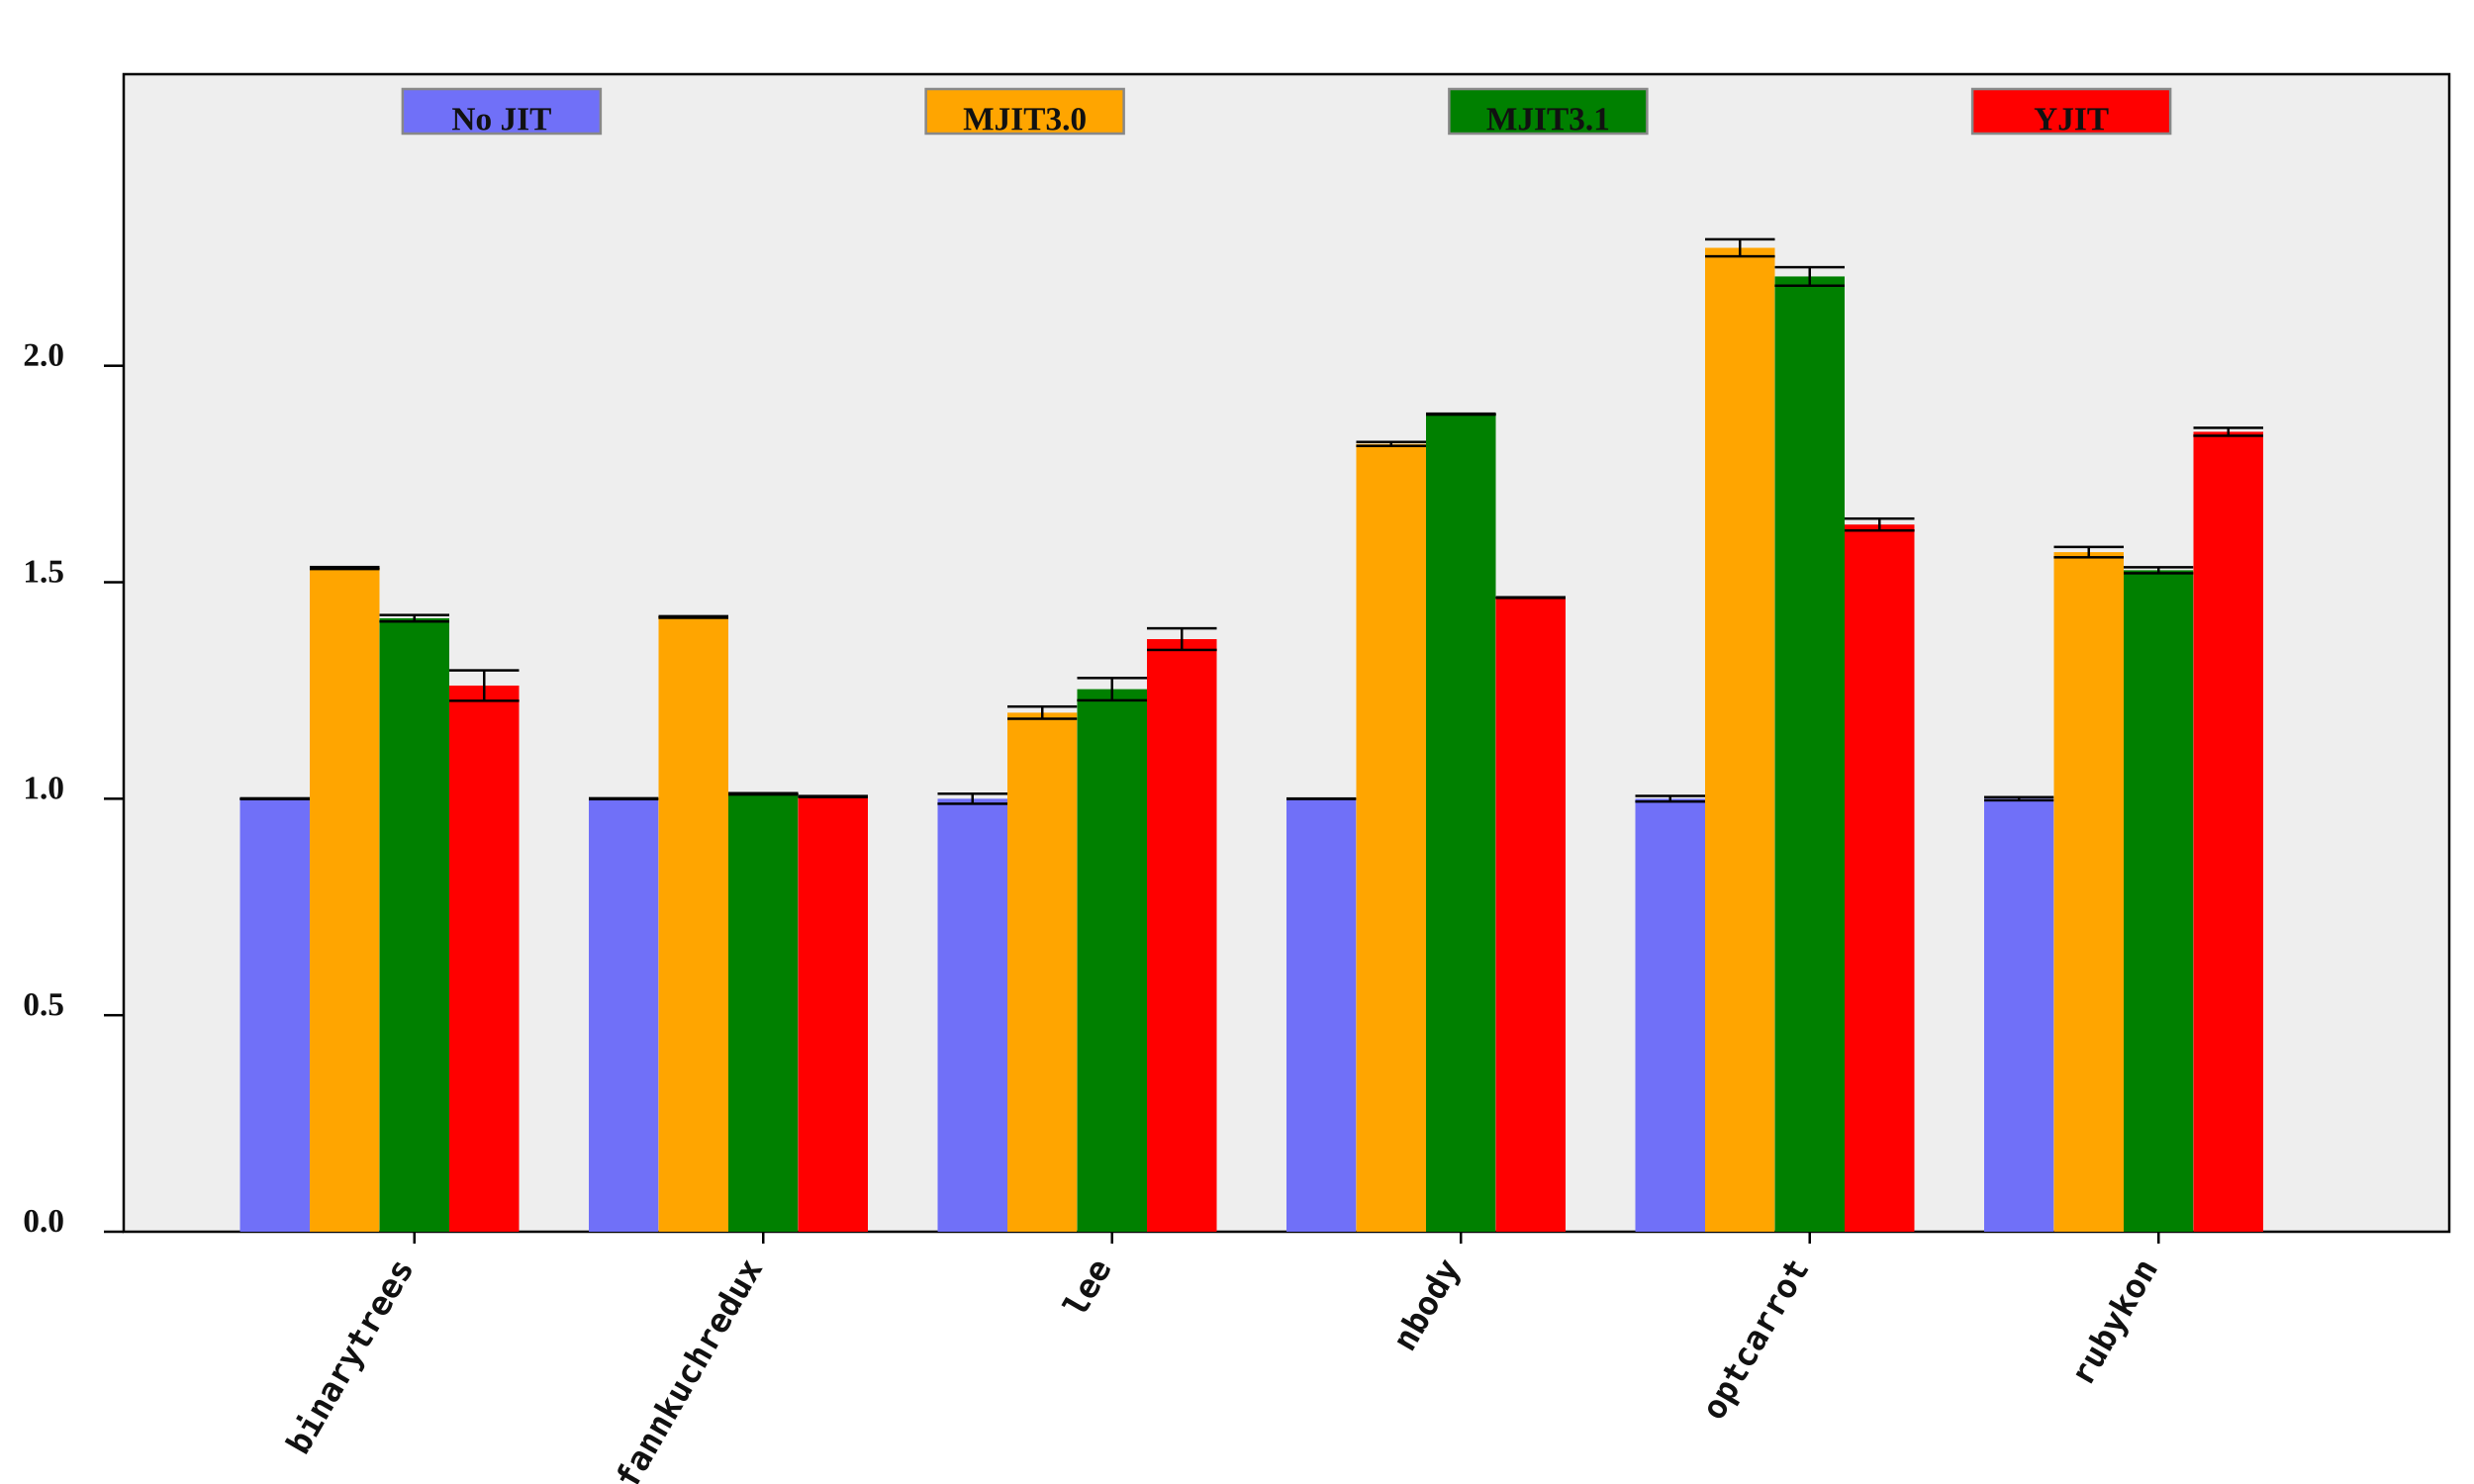
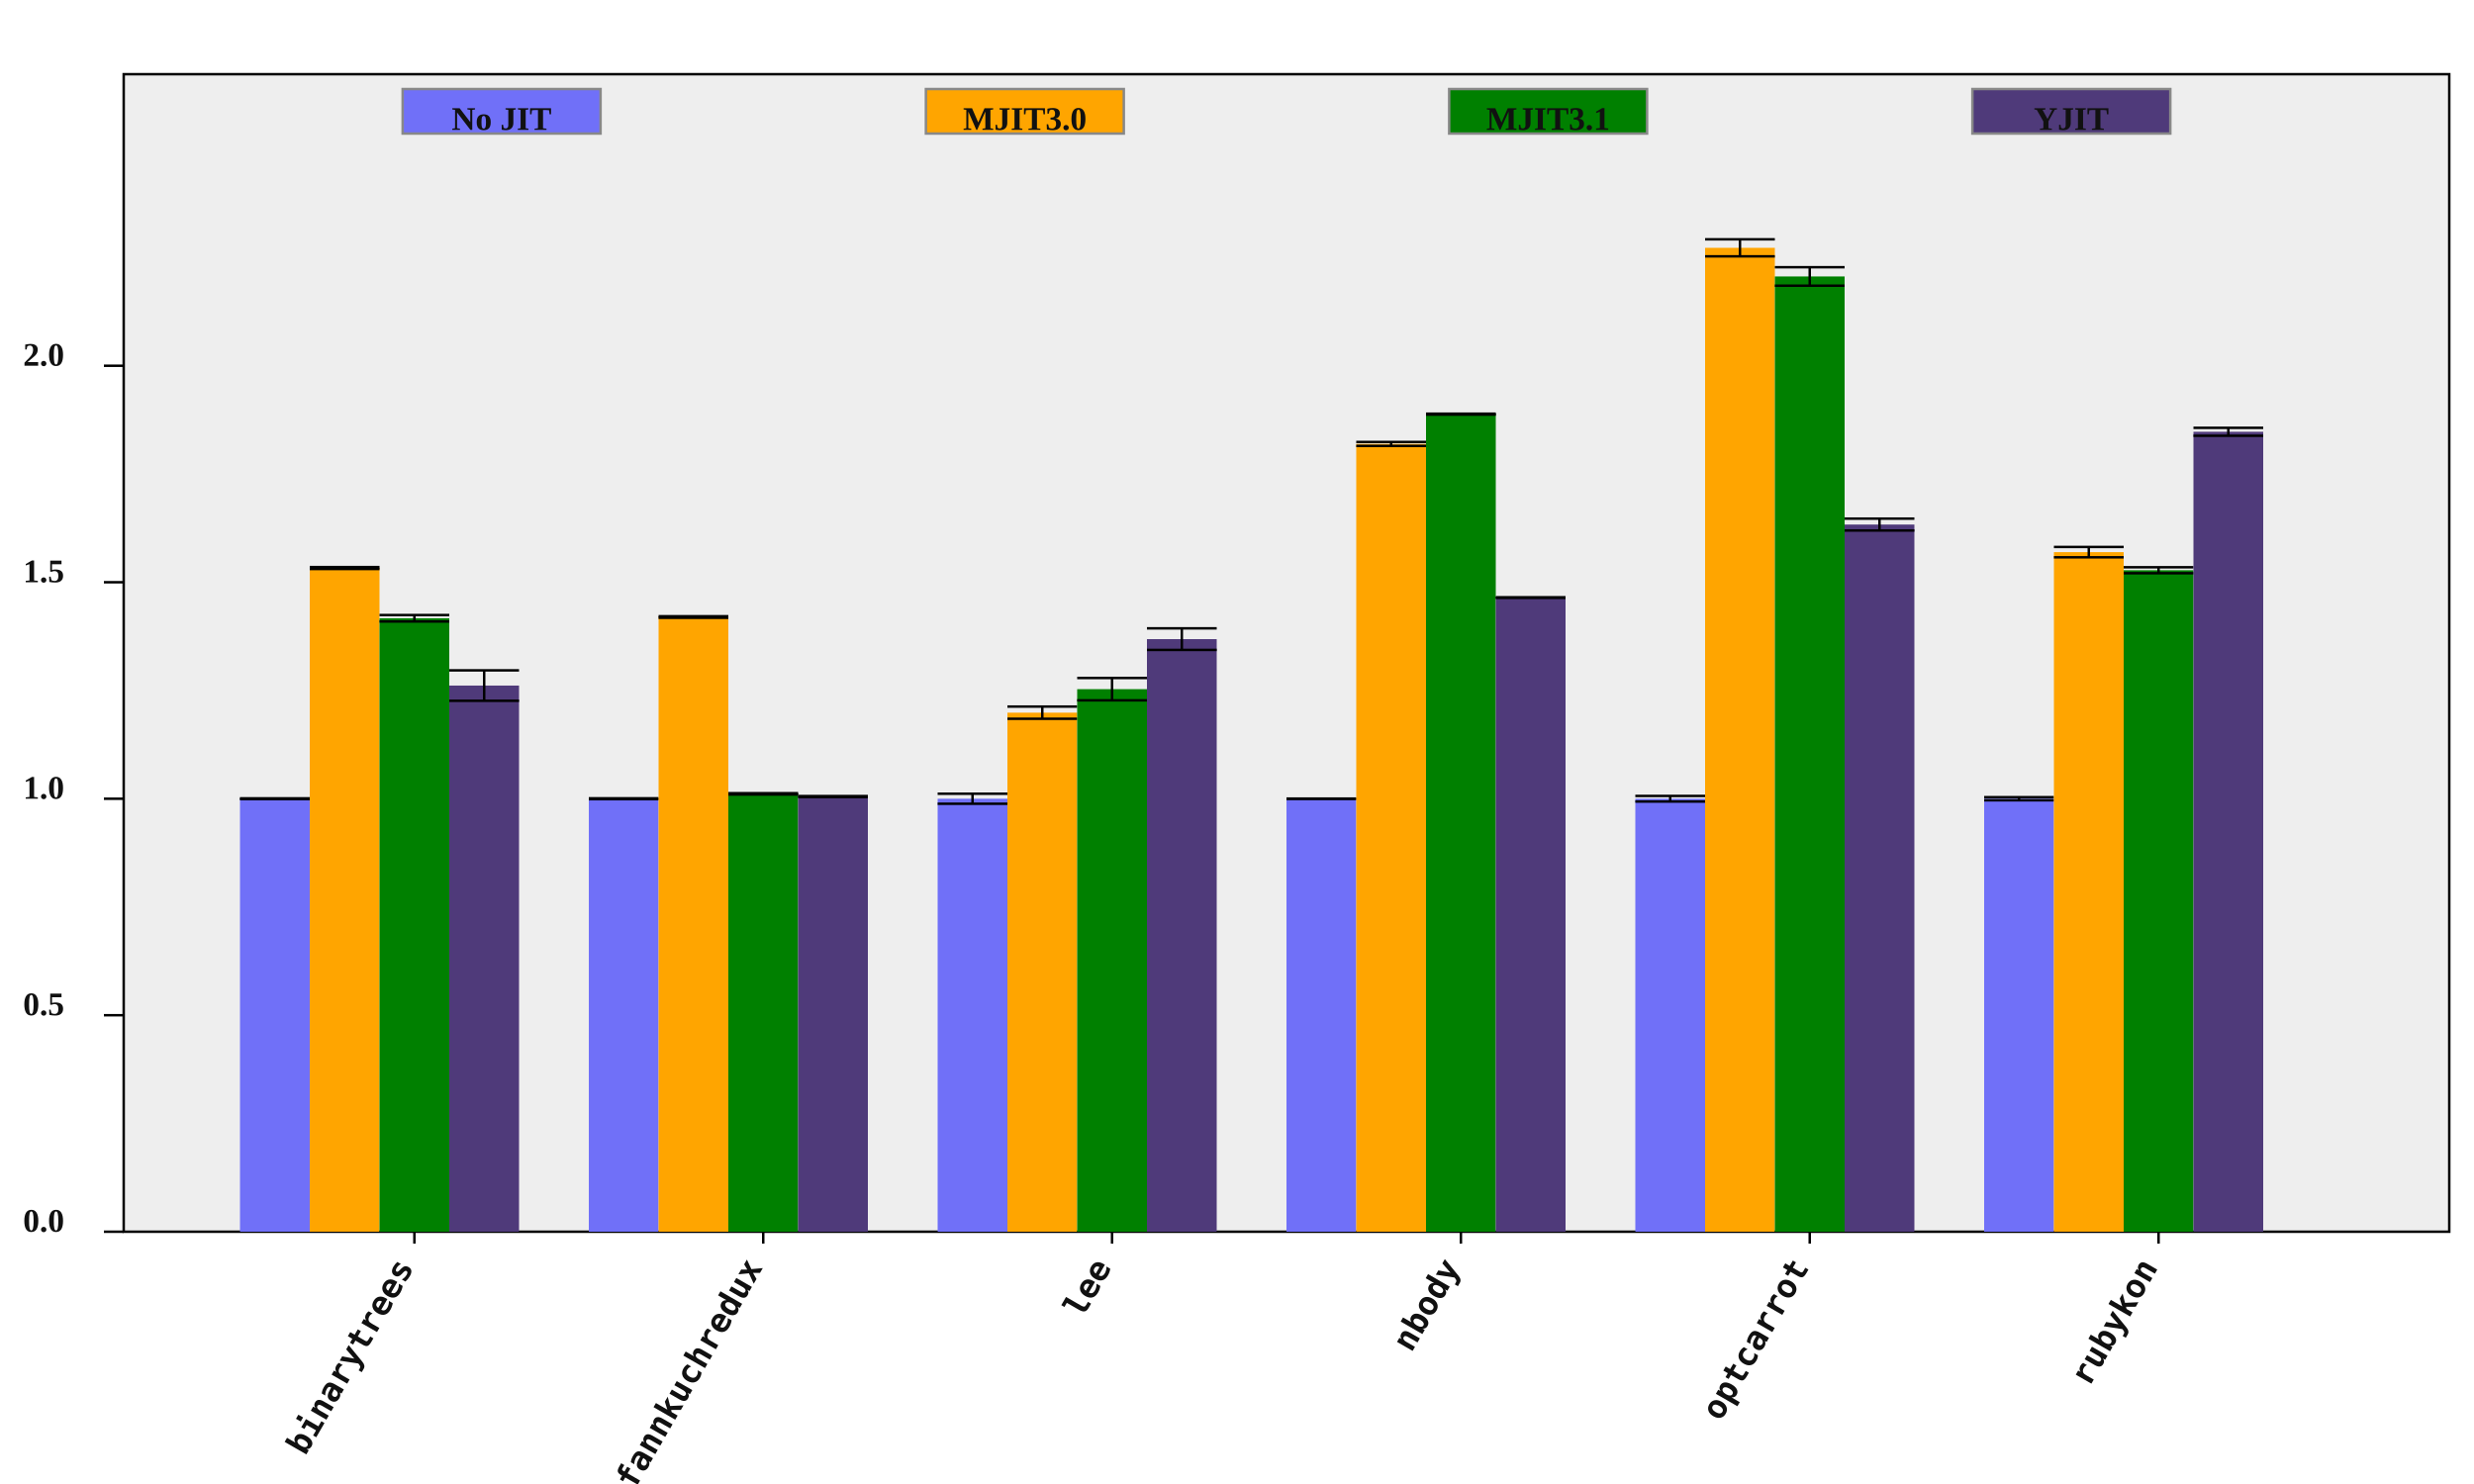
<svg xmlns="http://www.w3.org/2000/svg" viewBox="0 0 1000 600" width="100%" height="100%">
  <rect x="50.0" y="30.0" width="940.0" height="468" stroke="#000" fill="#EEE" />
  <line x1="42.0" y1="498" x2="50.0" y2="498" stroke="#000" />
  <text x="26" y="498" text-anchor="end" font-weight="bold" font-size="small" fill="#111">
0.0
</text>
  <line x1="42.0" y1="410.469" x2="50.0" y2="410.469" stroke="#000" />
  <text x="26" y="410.469" text-anchor="end" font-weight="bold" font-size="small" fill="#111">
0.5
</text>
  <line x1="42.0" y1="322.938" x2="50.0" y2="322.938" stroke="#000" />
  <text x="26" y="322.938" text-anchor="end" font-weight="bold" font-size="small" fill="#111">
1.0
</text>
  <line x1="42.0" y1="235.408" x2="50.0" y2="235.408" stroke="#000" />
  <text x="26" y="235.408" text-anchor="end" font-weight="bold" font-size="small" fill="#111">
1.5
</text>
  <line x1="42.0" y1="147.877" x2="50.0" y2="147.877" stroke="#000" />
  <text x="26" y="147.877" text-anchor="end" font-weight="bold" font-size="small" fill="#111">
2.0
</text>
  <rect x="162.75" y="36" width="80.0" height="18.0" fill="#7070f8" stroke="#888" />
  <text x="202.75" y="52.5" font-size="small" text-anchor="middle" font-weight="bold" fill="#111">
No JIT
</text>
  <rect x="374.25" y="36" width="80.0" height="18.0" fill="orange" stroke="#888" />
  <text x="414.25" y="52.5" font-size="small" text-anchor="middle" font-weight="bold" fill="#111">
MJIT3.0
</text>
  <rect x="585.75" y="36" width="80.0" height="18.0" fill="green" stroke="#888" />
  <text x="625.75" y="52.5" font-size="small" text-anchor="middle" font-weight="bold" fill="#111">
MJIT3.1
</text>
-   <rect x="797.25" y="36" width="80.0" height="18.0" fill="red" stroke="#888" />
+   <rect x="797.25" y="36" width="80.0" height="18.0" fill="#4F3A7A" stroke="#888" />
  <text x="837.25" y="52.5" font-size="small" text-anchor="middle" font-weight="bold" fill="#111">
YJIT
</text>
  <rect x="97.0" y="322.938" width="28.2" height="175.062" fill="#7070f8" data-tooltip="1.00x No-JIT time (No JIT)" />
  <line x1="97.0" y1="322.777" x2="125.2" y2="322.777" stroke="#000" />
  <line x1="97.0" y1="323.099" x2="125.2" y2="323.099" stroke="#000" />
  <line x1="111.1" y1="322.777" x2="111.1" y2="323.099" stroke="#000" />
  <rect x="125.2" y="229.662" width="28.2" height="268.338" fill="orange" data-tooltip="1.53x No-JIT time (MJIT3.0)" />
  <line x1="125.2" y1="229.272" x2="153.4" y2="229.272" stroke="#000" />
  <line x1="125.2" y1="230.051" x2="153.4" y2="230.051" stroke="#000" />
  <line x1="139.3" y1="229.272" x2="139.3" y2="230.051" stroke="#000" />
  <rect x="153.4" y="249.972" width="28.2" height="248.028" fill="green" data-tooltip="1.42x No-JIT time (MJIT3.1)" />
  <line x1="153.4" y1="248.669" x2="181.6" y2="248.669" stroke="#000" />
  <line x1="153.4" y1="251.275" x2="181.6" y2="251.275" stroke="#000" />
  <line x1="167.5" y1="248.669" x2="167.5" y2="251.275" stroke="#000" />
-   <rect x="181.6" y="277.185" width="28.2" height="220.815" fill="red" data-tooltip="1.26x No-JIT time (YJIT)" />
+   <rect x="181.6" y="277.185" width="28.2" height="220.815" fill="#4F3A7A" data-tooltip="1.26x No-JIT time (YJIT)" />
  <line x1="181.6" y1="271.035" x2="209.8" y2="271.035" stroke="#000" />
  <line x1="181.6" y1="283.336" x2="209.8" y2="283.336" stroke="#000" />
  <line x1="195.7" y1="271.035" x2="195.7" y2="283.336" stroke="#000" />
  <line x1="167.5" y1="498.0" x2="167.5" y2="502.8" stroke="#000" />
  <text x="167.5" y="512.4" fill="#111" font-size="small" font-family="monospace" font-weight="bold" text-anchor="end" transform="rotate(-60, 167.5, 512.4)">
binarytrees
</text>
  <rect x="238.0" y="322.938" width="28.2" height="175.062" fill="#7070f8" data-tooltip="1.00x No-JIT time (No JIT)" />
  <line x1="238.0" y1="322.761" x2="266.2" y2="322.761" stroke="#000" />
  <line x1="238.0" y1="323.115" x2="266.2" y2="323.115" stroke="#000" />
  <line x1="252.1" y1="322.761" x2="252.1" y2="323.115" stroke="#000" />
  <rect x="266.2" y="249.47" width="28.2" height="248.53" fill="orange" data-tooltip="1.42x No-JIT time (MJIT3.0)" />
  <line x1="266.2" y1="249.152" x2="294.4" y2="249.152" stroke="#000" />
  <line x1="266.2" y1="249.787" x2="294.4" y2="249.787" stroke="#000" />
  <line x1="280.3" y1="249.152" x2="280.3" y2="249.787" stroke="#000" />
  <rect x="294.4" y="320.964" width="28.2" height="177.036" fill="green" data-tooltip="1.01x No-JIT time (MJIT3.1)" />
  <line x1="294.4" y1="320.696" x2="322.6" y2="320.696" stroke="#000" />
  <line x1="294.4" y1="321.232" x2="322.6" y2="321.232" stroke="#000" />
  <line x1="308.5" y1="320.696" x2="308.5" y2="321.232" stroke="#000" />
-   <rect x="322.6" y="322.056" width="28.2" height="175.944" fill="red" data-tooltip="1.01x No-JIT time (YJIT)" />
+   <rect x="322.6" y="322.056" width="28.2" height="175.944" fill="#4F3A7A" data-tooltip="1.01x No-JIT time (YJIT)" />
  <line x1="322.6" y1="321.857" x2="350.8" y2="321.857" stroke="#000" />
  <line x1="322.6" y1="322.255" x2="350.8" y2="322.255" stroke="#000" />
  <line x1="336.7" y1="321.857" x2="336.7" y2="322.255" stroke="#000" />
  <line x1="308.5" y1="498.0" x2="308.5" y2="502.8" stroke="#000" />
  <text x="308.5" y="512.4" fill="#111" font-size="small" font-family="monospace" font-weight="bold" text-anchor="end" transform="rotate(-60, 308.5, 512.4)">
fannkuchredux
</text>
  <rect x="379.0" y="322.938" width="28.2" height="175.062" fill="#7070f8" data-tooltip="1.00x No-JIT time (No JIT)" />
  <line x1="379.0" y1="320.911" x2="407.2" y2="320.911" stroke="#000" />
  <line x1="379.0" y1="324.966" x2="407.2" y2="324.966" stroke="#000" />
  <line x1="393.1" y1="320.911" x2="393.1" y2="324.966" stroke="#000" />
  <rect x="407.2" y="288.144" width="28.2" height="209.856" fill="orange" data-tooltip="1.20x No-JIT time (MJIT3.0)" />
  <line x1="407.2" y1="285.681" x2="435.4" y2="285.681" stroke="#000" />
  <line x1="407.2" y1="290.606" x2="435.4" y2="290.606" stroke="#000" />
  <line x1="421.3" y1="285.681" x2="421.3" y2="290.606" stroke="#000" />
  <rect x="435.4" y="278.639" width="28.2" height="219.361" fill="green" data-tooltip="1.25x No-JIT time (MJIT3.1)" />
  <line x1="435.4" y1="274.121" x2="463.6" y2="274.121" stroke="#000" />
  <line x1="435.4" y1="283.156" x2="463.6" y2="283.156" stroke="#000" />
  <line x1="449.5" y1="274.121" x2="449.5" y2="283.156" stroke="#000" />
-   <rect x="463.6" y="258.408" width="28.2" height="239.592" fill="red" data-tooltip="1.37x No-JIT time (YJIT)" />
+   <rect x="463.6" y="258.408" width="28.2" height="239.592" fill="#4F3A7A" data-tooltip="1.37x No-JIT time (YJIT)" />
  <line x1="463.6" y1="254.043" x2="491.8" y2="254.043" stroke="#000" />
  <line x1="463.6" y1="262.773" x2="491.8" y2="262.773" stroke="#000" />
  <line x1="477.7" y1="254.043" x2="477.7" y2="262.773" stroke="#000" />
  <line x1="449.5" y1="498.0" x2="449.5" y2="502.8" stroke="#000" />
  <text x="449.5" y="512.4" fill="#111" font-size="small" font-family="monospace" font-weight="bold" text-anchor="end" transform="rotate(-60, 449.5, 512.4)">
lee
</text>
  <rect x="520" y="322.938" width="28.2" height="175.062" fill="#7070f8" data-tooltip="1.00x No-JIT time (No JIT)" />
  <line x1="520" y1="322.872" x2="548.2" y2="322.872" stroke="#000" />
  <line x1="520" y1="323.004" x2="548.2" y2="323.004" stroke="#000" />
  <line x1="534.1" y1="322.872" x2="534.1" y2="323.004" stroke="#000" />
  <rect x="548.2" y="179.492" width="28.2" height="318.508" fill="orange" data-tooltip="1.82x No-JIT time (MJIT3.0)" />
  <line x1="548.2" y1="178.697" x2="576.4" y2="178.697" stroke="#000" />
  <line x1="548.2" y1="180.287" x2="576.4" y2="180.287" stroke="#000" />
  <line x1="562.3" y1="178.697" x2="562.3" y2="180.287" stroke="#000" />
  <rect x="576.4" y="167.443" width="28.2" height="330.557" fill="green" data-tooltip="1.89x No-JIT time (MJIT3.1)" />
  <line x1="576.4" y1="167.254" x2="604.6" y2="167.254" stroke="#000" />
  <line x1="576.4" y1="167.632" x2="604.6" y2="167.632" stroke="#000" />
  <line x1="590.5" y1="167.254" x2="590.5" y2="167.632" stroke="#000" />
-   <rect x="604.6" y="241.607" width="28.2" height="256.393" fill="red" data-tooltip="1.46x No-JIT time (YJIT)" />
+   <rect x="604.6" y="241.607" width="28.2" height="256.393" fill="#4F3A7A" data-tooltip="1.46x No-JIT time (YJIT)" />
  <line x1="604.6" y1="241.486" x2="632.8" y2="241.486" stroke="#000" />
  <line x1="604.6" y1="241.727" x2="632.8" y2="241.727" stroke="#000" />
  <line x1="618.7" y1="241.486" x2="618.7" y2="241.727" stroke="#000" />
  <line x1="590.5" y1="498.0" x2="590.5" y2="502.8" stroke="#000" />
  <text x="590.5" y="512.4" fill="#111" font-size="small" font-family="monospace" font-weight="bold" text-anchor="end" transform="rotate(-60, 590.5, 512.4)">
nbody
</text>
  <rect x="661" y="322.938" width="28.2" height="175.062" fill="#7070f8" data-tooltip="1.00x No-JIT time (No JIT)" />
  <line x1="661" y1="321.807" x2="689.2" y2="321.807" stroke="#000" />
  <line x1="661" y1="324.07" x2="689.2" y2="324.07" stroke="#000" />
  <line x1="675.1" y1="321.807" x2="675.1" y2="324.07" stroke="#000" />
  <rect x="689.2" y="100.2" width="28.2" height="397.8" fill="orange" data-tooltip="2.27x No-JIT time (MJIT3.0)" />
  <line x1="689.2" y1="96.759" x2="717.4" y2="96.759" stroke="#000" />
  <line x1="689.2" y1="103.641" x2="717.4" y2="103.641" stroke="#000" />
  <line x1="703.3" y1="96.759" x2="703.3" y2="103.641" stroke="#000" />
  <rect x="717.4" y="111.773" width="28.2" height="386.227" fill="green" data-tooltip="2.21x No-JIT time (MJIT3.1)" />
  <line x1="717.4" y1="108.039" x2="745.6" y2="108.039" stroke="#000" />
  <line x1="717.4" y1="115.507" x2="745.6" y2="115.507" stroke="#000" />
  <line x1="731.5" y1="108.039" x2="731.5" y2="115.507" stroke="#000" />
-   <rect x="745.6" y="212.088" width="28.2" height="285.912" fill="red" data-tooltip="1.63x No-JIT time (YJIT)" />
+   <rect x="745.6" y="212.088" width="28.2" height="285.912" fill="#4F3A7A" data-tooltip="1.63x No-JIT time (YJIT)" />
  <line x1="745.6" y1="209.684" x2="773.8" y2="209.684" stroke="#000" />
  <line x1="745.6" y1="214.492" x2="773.8" y2="214.492" stroke="#000" />
  <line x1="759.7" y1="209.684" x2="759.7" y2="214.492" stroke="#000" />
  <line x1="731.5" y1="498.0" x2="731.5" y2="502.8" stroke="#000" />
  <text x="731.5" y="512.4" fill="#111" font-size="small" font-family="monospace" font-weight="bold" text-anchor="end" transform="rotate(-60, 731.5, 512.4)">
optcarrot
</text>
  <rect x="802" y="322.938" width="28.2" height="175.062" fill="#7070f8" data-tooltip="1.00x No-JIT time (No JIT)" />
  <line x1="802" y1="322.31" x2="830.2" y2="322.31" stroke="#000" />
  <line x1="802" y1="323.567" x2="830.2" y2="323.567" stroke="#000" />
  <line x1="816.1" y1="322.31" x2="816.1" y2="323.567" stroke="#000" />
  <rect x="830.2" y="223.233" width="28.2" height="274.767" fill="orange" data-tooltip="1.57x No-JIT time (MJIT3.0)" />
  <line x1="830.2" y1="221.143" x2="858.4" y2="221.143" stroke="#000" />
  <line x1="830.2" y1="225.323" x2="858.4" y2="225.323" stroke="#000" />
  <line x1="844.3" y1="221.143" x2="844.3" y2="225.323" stroke="#000" />
  <rect x="858.4" y="230.557" width="28.2" height="267.443" fill="green" data-tooltip="1.53x No-JIT time (MJIT3.1)" />
  <line x1="858.4" y1="229.349" x2="886.6" y2="229.349" stroke="#000" />
  <line x1="858.4" y1="231.766" x2="886.6" y2="231.766" stroke="#000" />
  <line x1="872.5" y1="229.349" x2="872.5" y2="231.766" stroke="#000" />
-   <rect x="886.6" y="174.58" width="28.2" height="323.42" fill="red" data-tooltip="1.85x No-JIT time (YJIT)" />
+   <rect x="886.6" y="174.58" width="28.2" height="323.42" fill="#4F3A7A" data-tooltip="1.85x No-JIT time (YJIT)" />
  <line x1="886.6" y1="172.976" x2="914.8" y2="172.976" stroke="#000" />
  <line x1="886.6" y1="176.185" x2="914.8" y2="176.185" stroke="#000" />
  <line x1="900.7" y1="172.976" x2="900.7" y2="176.185" stroke="#000" />
  <line x1="872.5" y1="498.0" x2="872.5" y2="502.8" stroke="#000" />
  <text x="872.5" y="512.4" fill="#111" font-size="small" font-family="monospace" font-weight="bold" text-anchor="end" transform="rotate(-60, 872.5, 512.4)">
rubykon
</text>
</svg>
